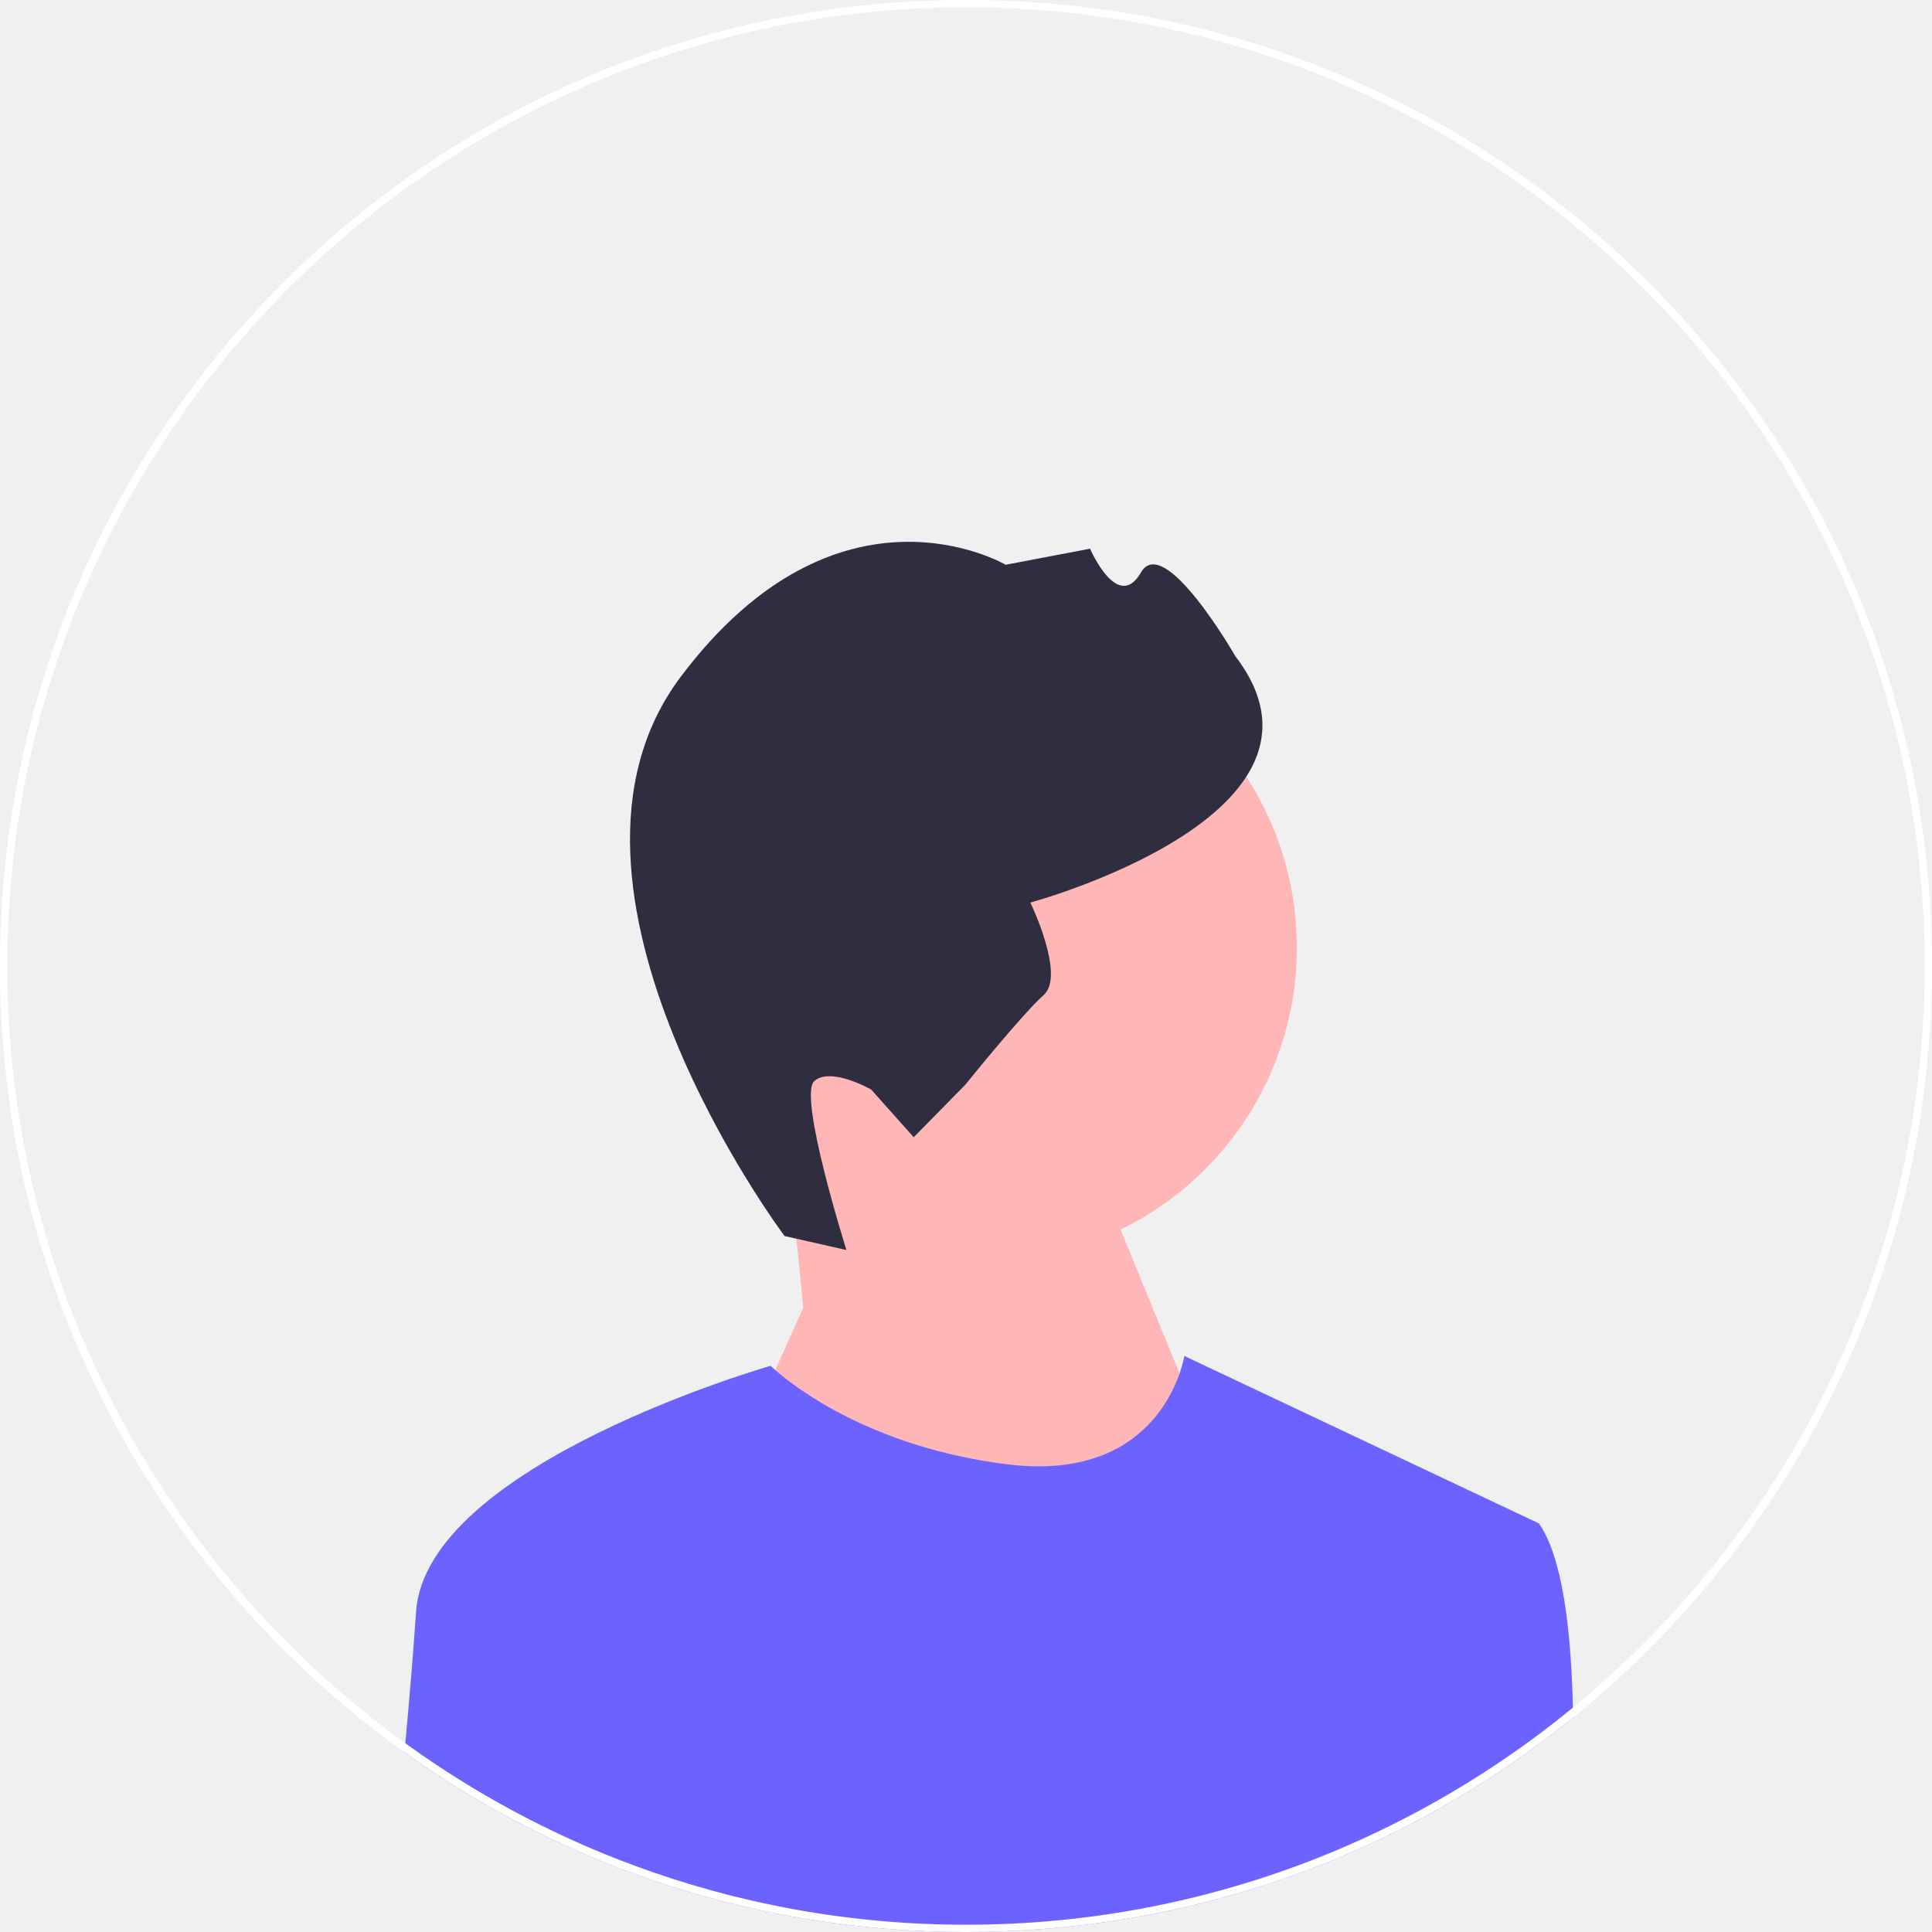
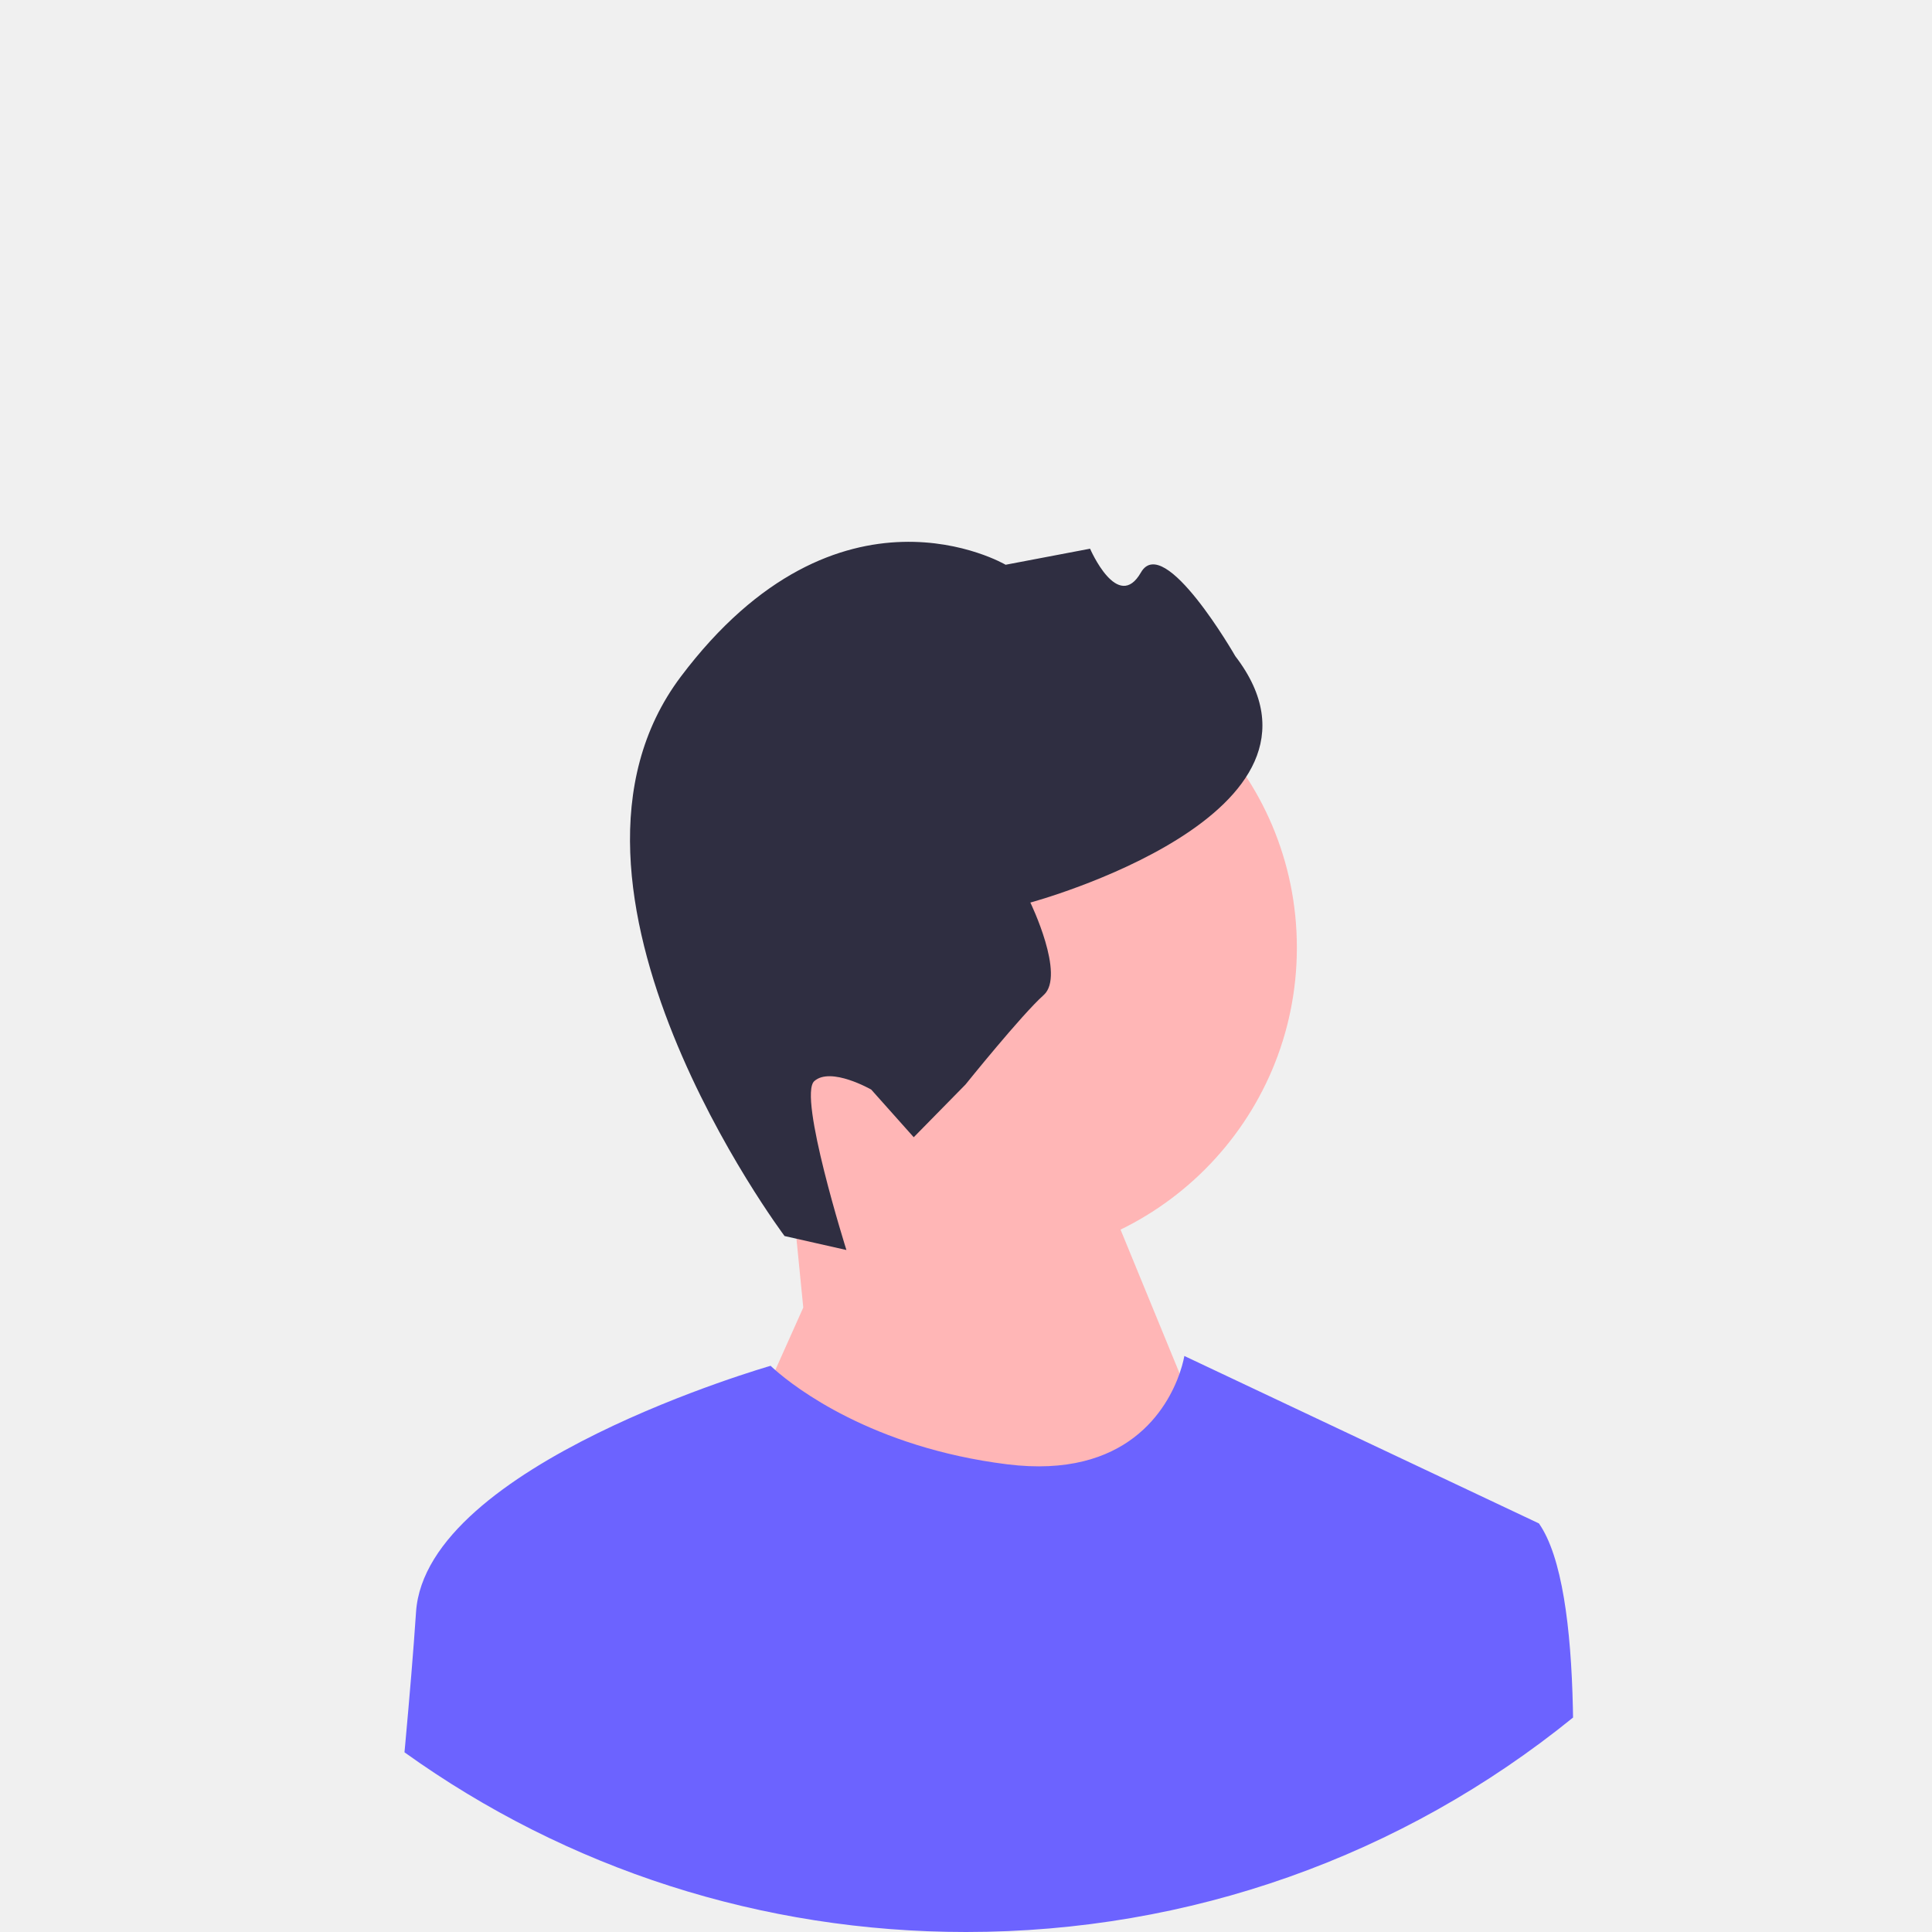
<svg xmlns="http://www.w3.org/2000/svg" width="532" height="532">
  <circle cx="270.76" cy="260.934" r="86.349" fill="#ffb6b6" />
  <path fill="#ffb6b6" d="m221.19 360.052-3.901-39.434 77.9-14.566 46 112-80 92-57-112z" />
  <path fill="#2f2e41" d="m216.037 340.357 17.032 3.848s-13.389-42.454-8.844-46.507c4.544-4.053 15.68 2.333 15.68 2.333l11.702 13.12 14.254-14.512s15.475-19.243 21.534-24.647-3.674-25.463-3.674-25.463 89.892-24.24 56.443-67.84c0 0-19.61-34.185-25.997-23.049-6.386 11.136-14.002-6.55-14.002-6.55l-23.253 4.422s-45.895-27.06-89.454 30.83 28.58 154.015 28.58 154.015" />
  <path fill="#6c63ff" d="M433.16 472.95C385.97 511.21 327.59 532 266 532c-56.24 0-109.81-17.34-154.62-49.48.08-.84.16-1.67.23-2.5 1.19-13 2.25-25.64 2.95-36.12 2.71-40.69 97.64-67.81 97.64-67.81s.43.43 1.29 1.18c5.24 4.6 26.51 21.28 63.81 25.94 33.26 4.16 44.21-15.57 47.52-25.02 1-2.88 1.3-4.81 1.3-4.81l97.64 46.11c6.37 9.1 8.86 28.7 9.35 50.73.02.91.04 1.81.05 2.73" />
-   <path fill="#3f3d56" d="M454.09 77.91C403.85 27.67 337.05 0 266 0S128.15 27.67 77.91 77.91 0 194.95 0 266c0 64.85 23.05 126.16 65.29 174.57 4.03 4.63 8.24 9.14 12.62 13.52 1.03 1.03 2.07 2.06 3.12 3.06 2.8 2.71 5.65 5.36 8.55 7.93q2.64 2.355 5.34 4.62c1.41 1.19 2.82 2.36 4.25 3.51.03.03.05.05.08.07 3.97 3.2 8.01 6.28 12.13 9.24C156.19 514.66 209.76 532 266 532c61.59 0 119.97-20.79 167.16-59.05a272 272 0 0 0 20.93-18.86c.99-.99 1.98-1.99 2.95-3 2.7-2.78 5.32-5.61 7.88-8.48C508.29 393.89 532 331.77 532 266c0-71.05-27.67-137.85-77.91-188.09m10.18 362.21c-2.5 2.84-5.06 5.64-7.68 8.37-4.08 4.25-8.29 8.37-12.64 12.34-1.65 1.52-3.32 3-5.01 4.47-1.92 1.67-3.86 3.31-5.83 4.92a263.4 263.4 0 0 1-50.73 32.71 261 261 0 0 1-22.1 9.67C330.99 523.84 299.2 530 266 530c-32.04 0-62.76-5.74-91.19-16.24-11.67-4.3-22.95-9.41-33.78-15.26a262.337 262.337 0 0 1-28.66-17.93l-.76-.55c-5.46-3.94-10.77-8.09-15.9-12.45-1.88-1.59-3.74-3.2-5.57-4.85-2.98-2.65-5.9-5.38-8.75-8.18-5.4-5.29-10.56-10.8-15.49-16.53C26.09 391.77 2 331.65 2 266 2 120.43 120.43 2 266 2s264 118.43 264 264c0 66.66-24.83 127.62-65.73 174.12" style="fill:#fff;fill-opacity:1" />
</svg>
